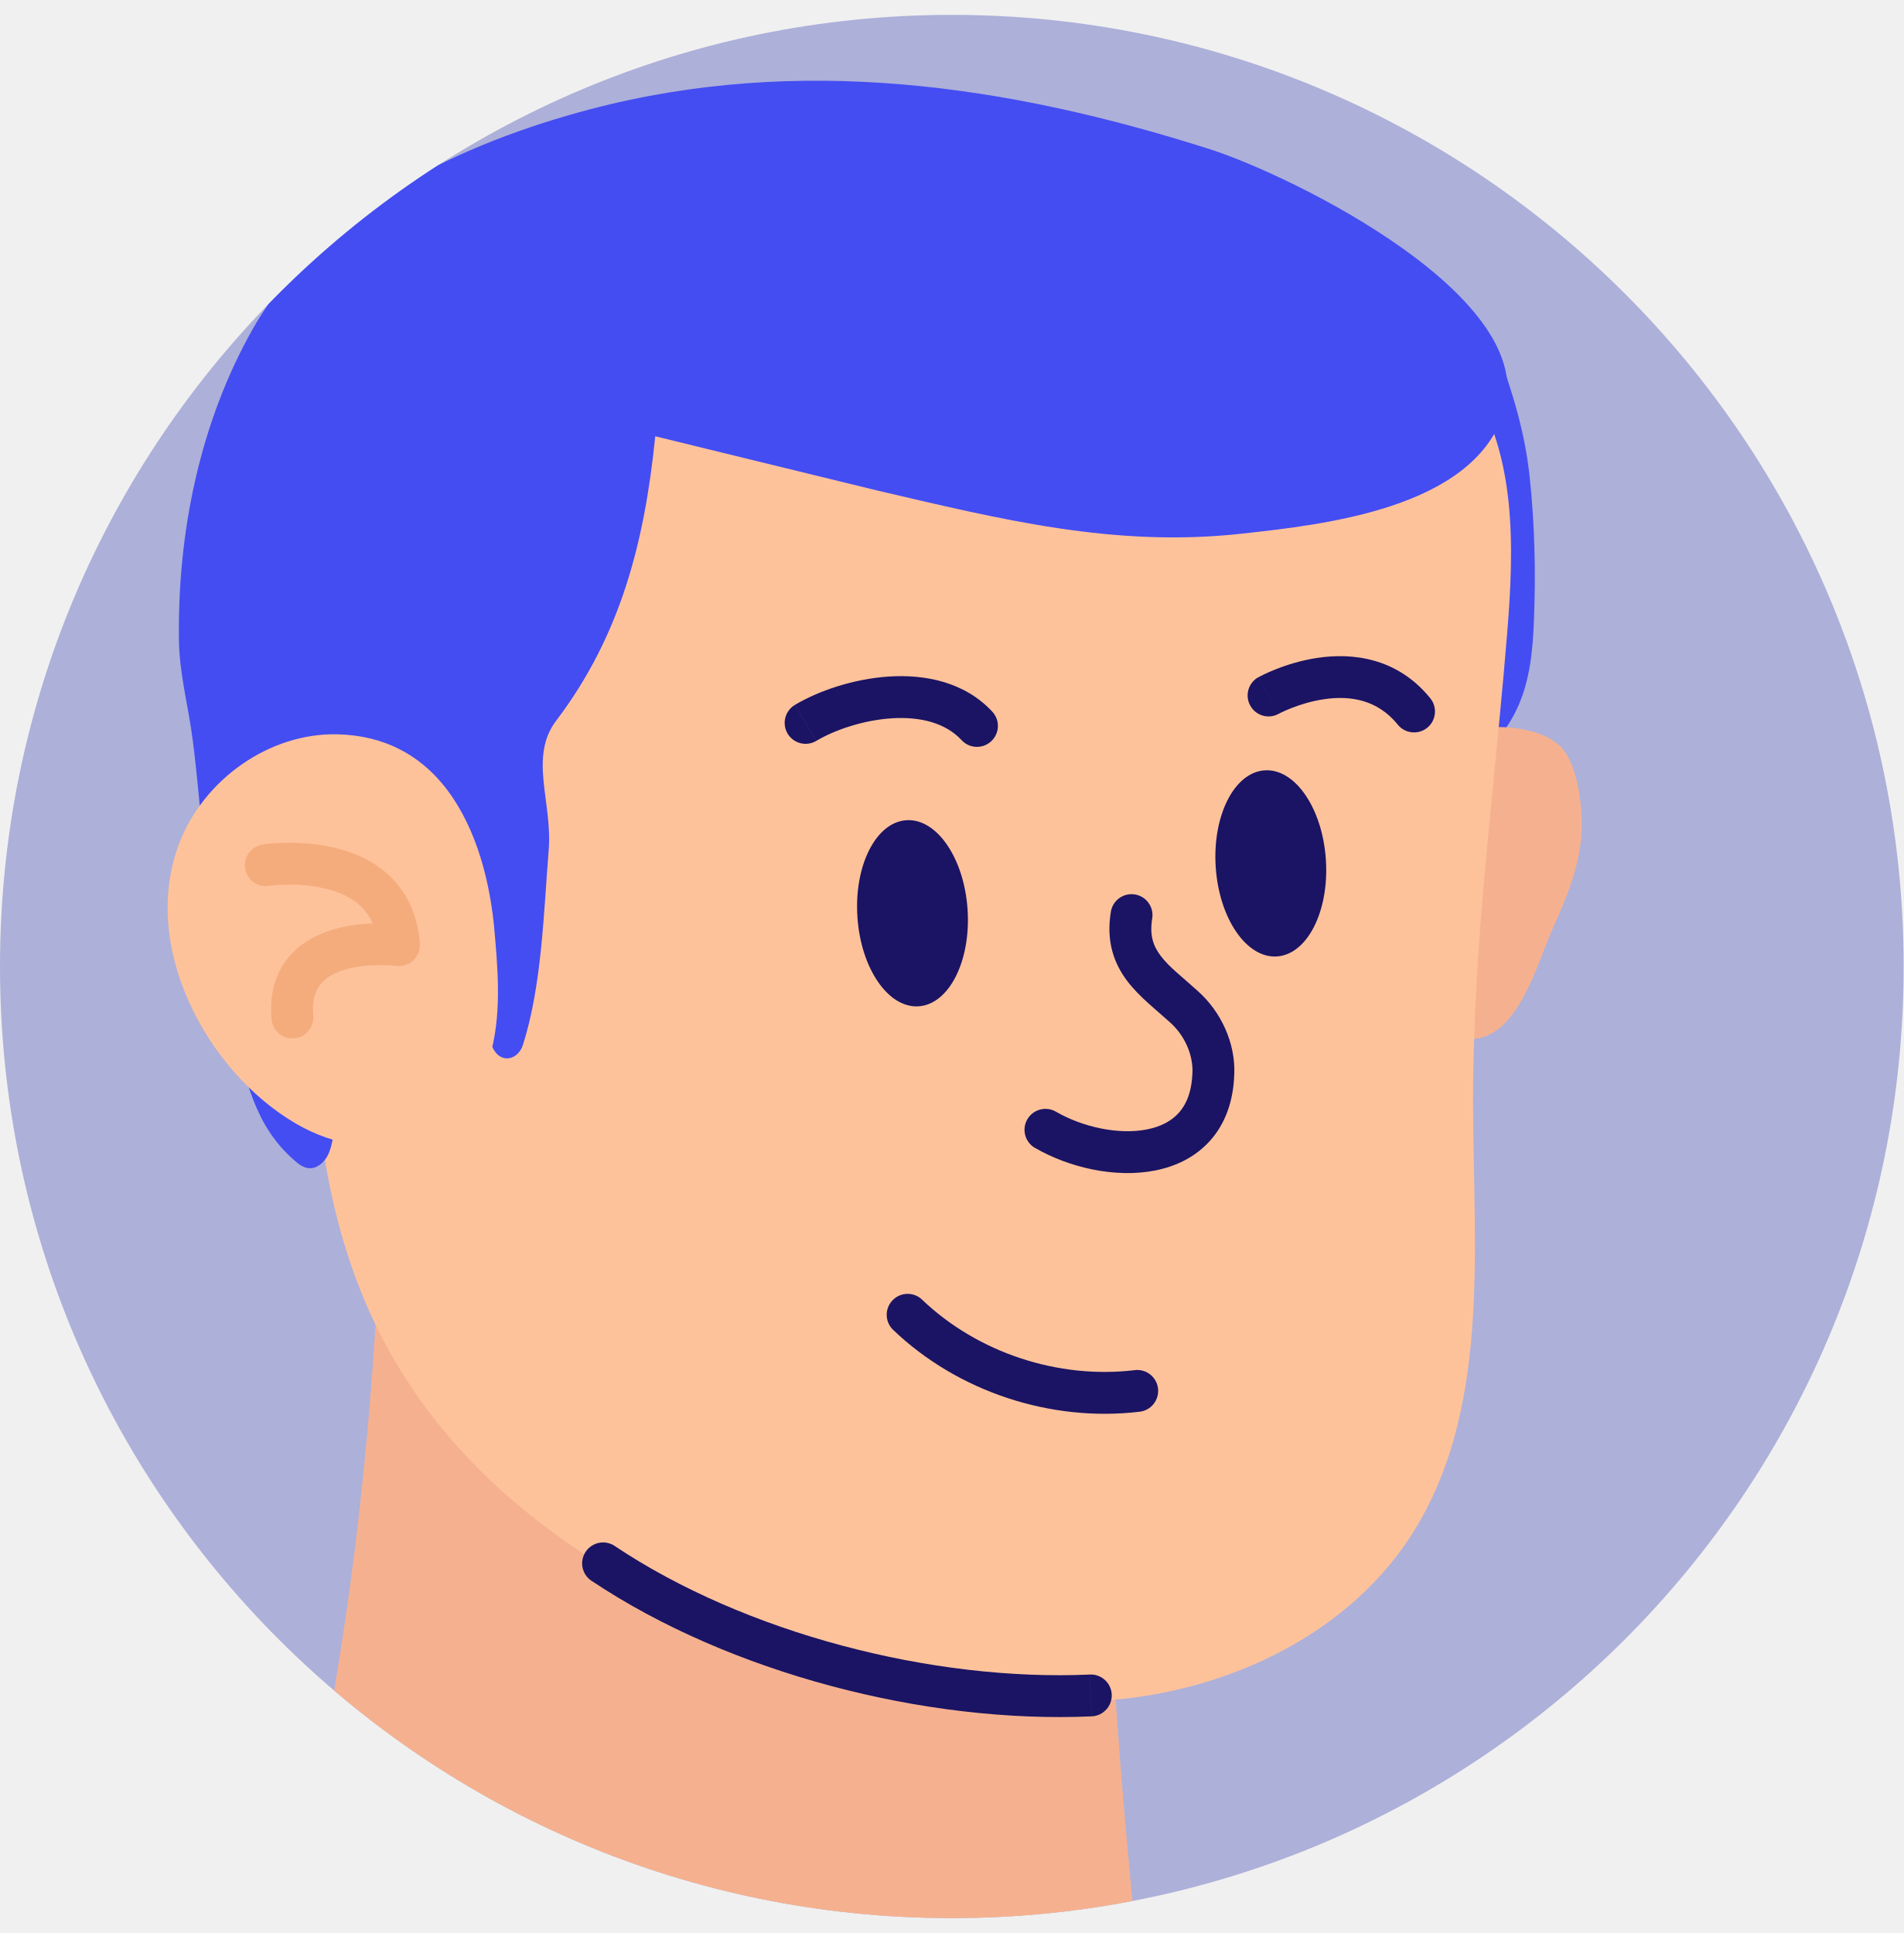
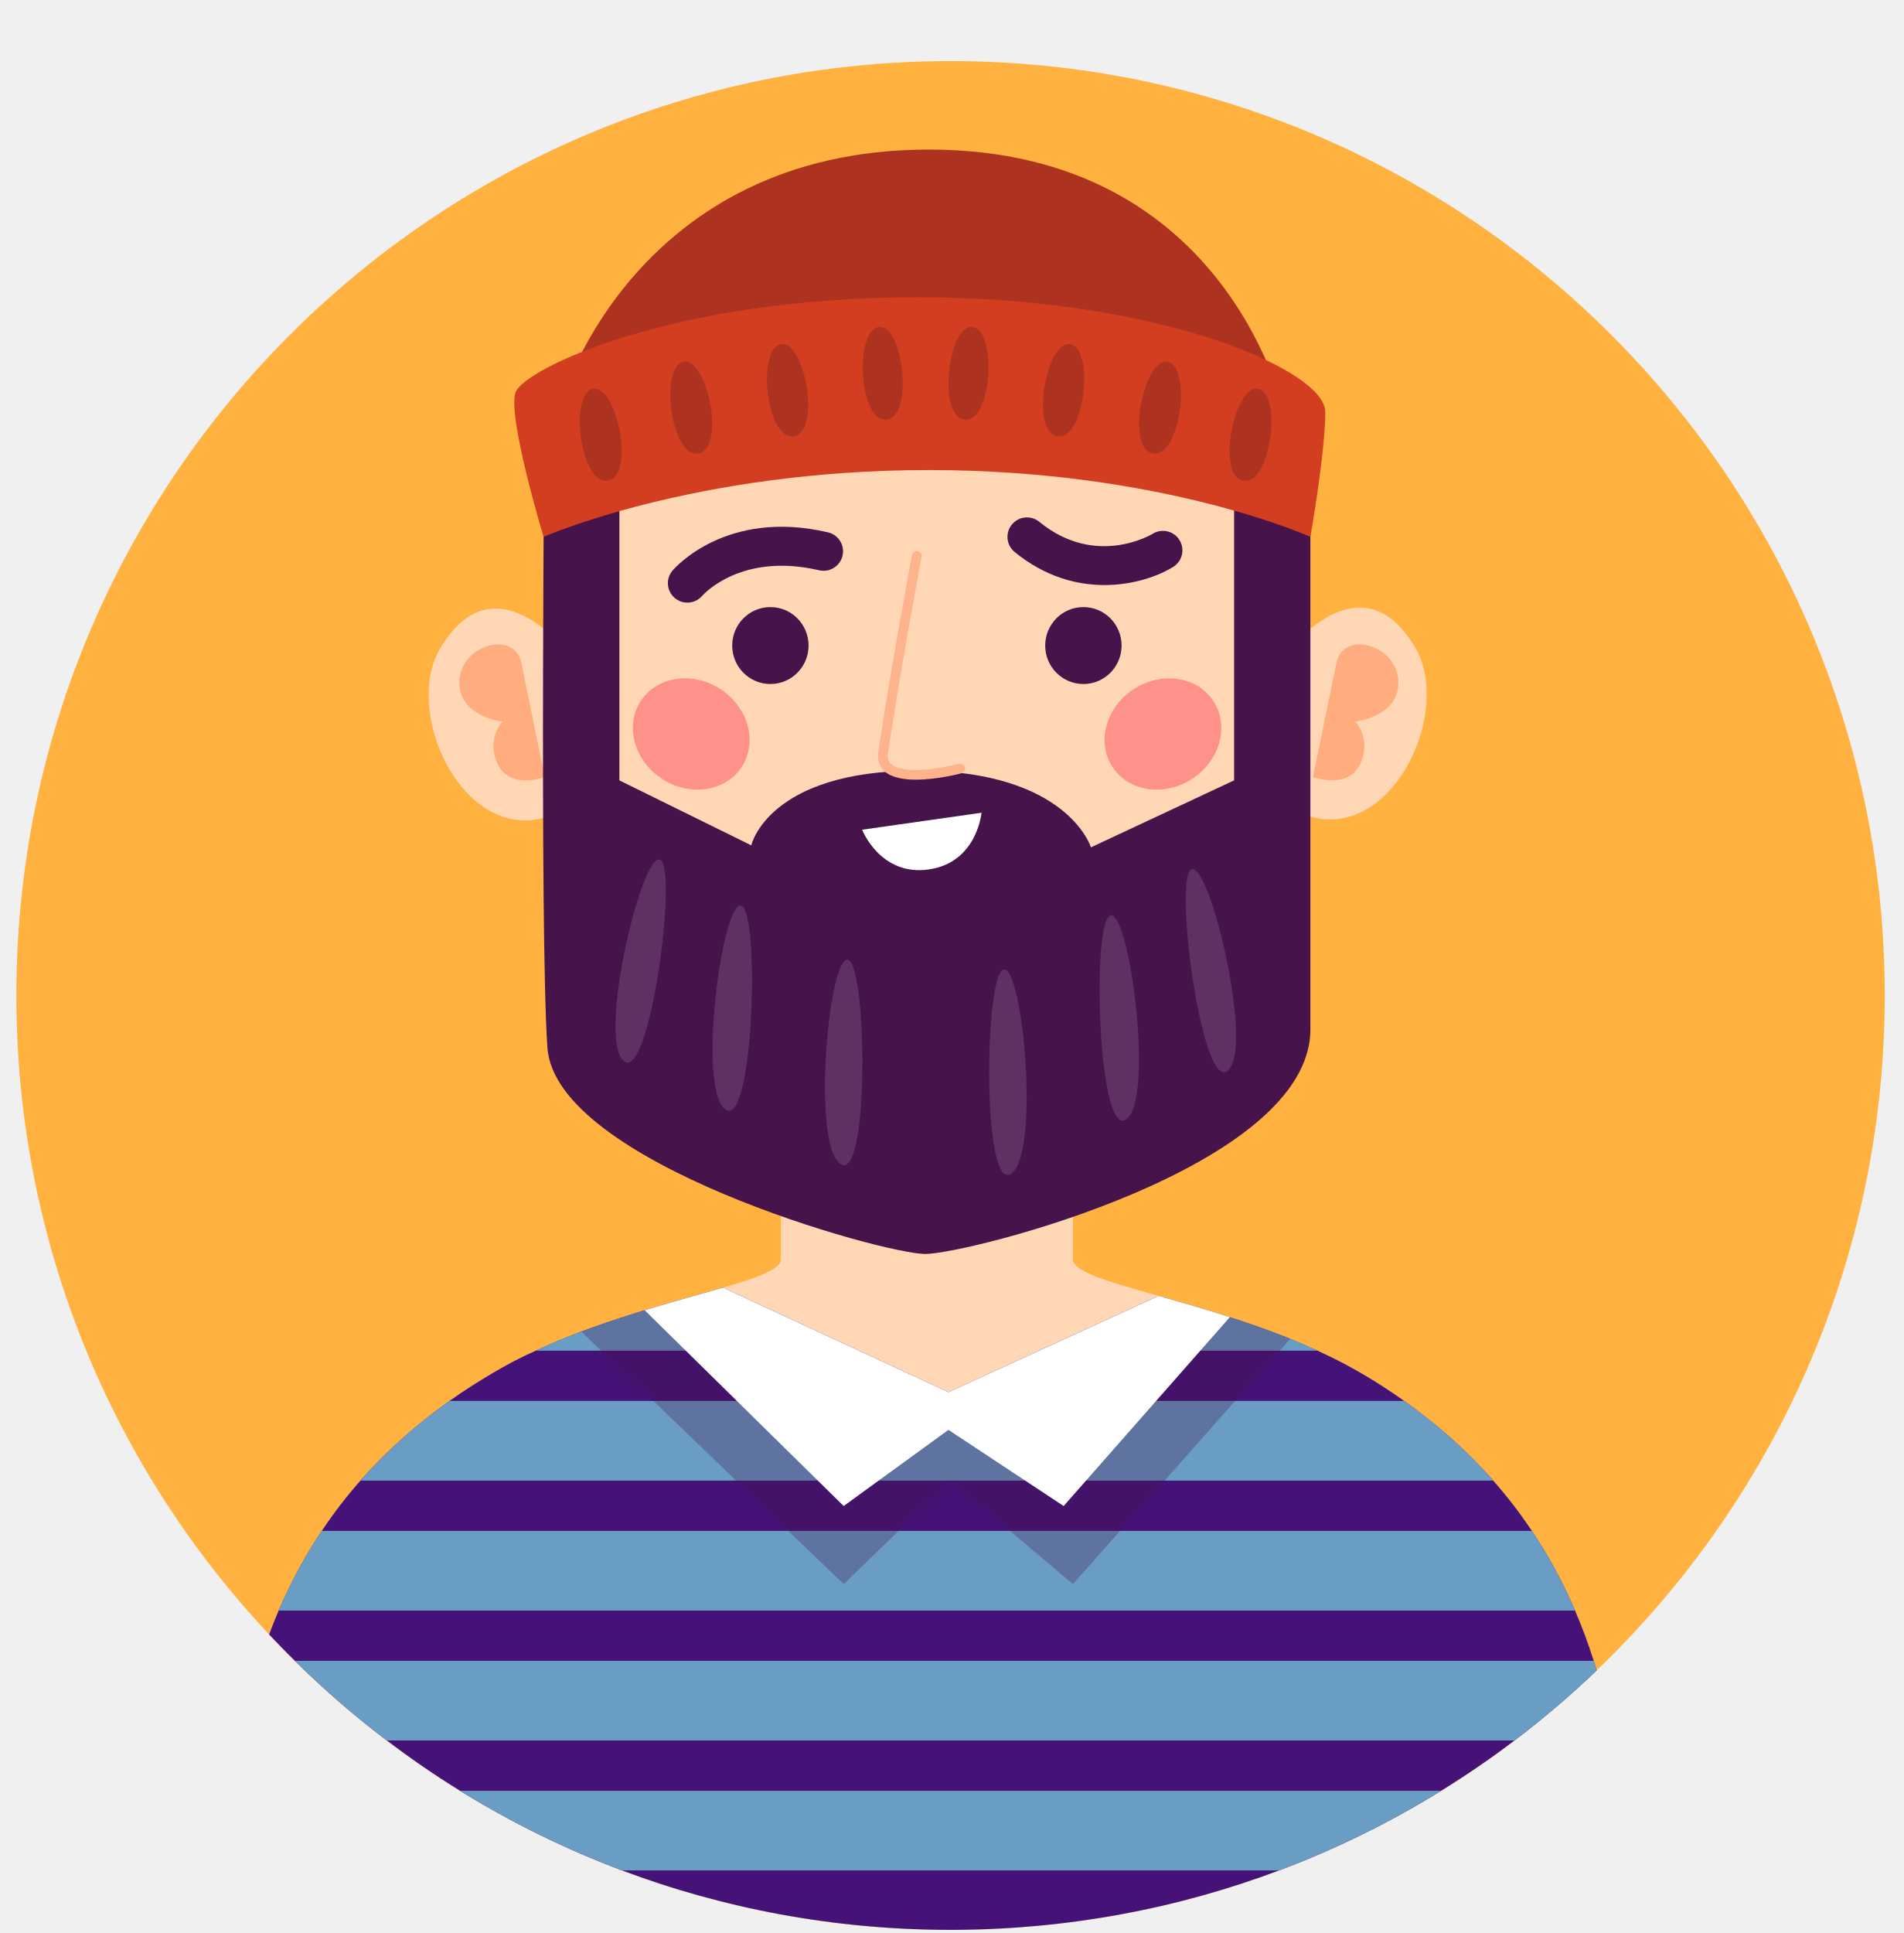
- <svg xmlns="http://www.w3.org/2000/svg" width="64" height="65" viewBox="0 0 64 65" fill="none">
-   <g clip-path="url(#clip0_77824_16412)">
-     <path d="M64 0.5H0V64.5H64V0.5Z" fill="#ADB0D9" />
-     <path d="M47.859 17.882C48.102 16.986 48.755 16.129 48.589 15.22C48.461 14.516 48.166 13.786 48.256 13.057C48.32 12.519 49.126 10.906 49.83 11.098C50.112 11.175 50.253 11.495 50.342 11.764C50.854 13.236 51.264 14.49 51.43 16.065C51.597 17.652 51.635 19.252 51.571 20.852C51.533 21.838 51.443 22.836 51.046 23.732C50.701 24.526 50.112 25.217 49.395 25.69C49.19 25.242 48.755 24.961 48.435 24.59C47.923 24.014 47.68 23.258 47.539 22.503C47.539 20.903 47.437 19.47 47.859 17.882Z" fill="#444DF2" />
-     <path d="M46.374 32.5C46.118 31.45 46.221 30.35 46.323 29.274C46.451 27.982 46.835 26.638 47.629 25.69C48.243 24.961 49.114 24.474 50.291 24.449C51.072 24.436 52.199 24.628 52.647 25.332C53.107 26.074 53.222 27.316 53.158 28.148C53.069 29.274 52.608 30.311 52.16 31.322C51.674 32.436 51.034 34.83 49.549 34.932C48 35.047 46.733 33.946 46.374 32.5Z" fill="#F5B18F" />
-     <path d="M38.131 64.5H9.651C9.754 64.065 9.856 63.63 9.959 63.194C11.994 54.465 12.787 46.004 12.903 36.852C20.109 39.514 27.687 38.375 35.123 38.26C37.888 38.222 36.967 41.358 36.992 44.289C37.031 47.95 37.171 51.598 37.389 55.233C37.568 58.331 37.824 61.428 38.131 64.5Z" fill="#F5B18F" />
-     <path d="M50.675 21.236C50.381 24.897 49.933 28.558 49.689 32.231C49.587 33.857 49.523 35.47 49.523 37.095C49.536 42.113 50.137 47.553 47.373 51.738C45.337 54.81 41.741 56.615 38.08 57.089C35.43 57.434 32.781 57.114 30.195 56.538C26.163 55.655 22.029 54.042 18.611 51.546C16.512 50.01 14.694 48.142 13.35 45.889C12.057 43.738 11.289 41.319 10.893 38.823C10.688 37.505 10.585 36.161 10.573 34.817C10.547 32.321 10.803 29.825 11.161 27.354C11.673 23.822 12.173 20.084 14.182 17.038C16.064 14.196 18.854 11.982 21.965 10.612C27.161 8.334 33.037 8.18 38.707 8.526C40.717 8.654 42.739 8.833 44.646 9.473C46.553 10.113 48.345 11.252 49.433 12.929C50.982 15.322 50.905 18.394 50.675 21.236Z" fill="#FEC29B" />
-     <path d="M30.883 33.839C31.906 33.772 32.643 32.317 32.53 30.588C32.416 28.86 31.495 27.513 30.472 27.581C29.449 27.648 28.712 29.103 28.826 30.831C28.939 32.56 29.86 33.906 30.883 33.839Z" fill="#1B1464" />
-     <path d="M42.929 32.162C43.952 32.095 44.69 30.64 44.576 28.911C44.463 27.183 43.541 25.836 42.519 25.904C41.496 25.971 40.758 27.426 40.872 29.155C40.985 30.883 41.907 32.23 42.929 32.162Z" fill="#1B1464" />
-     <path d="M27.446 24.912C28.05 24.552 29.014 24.216 29.982 24.154C30.954 24.093 31.795 24.313 32.329 24.889L33.362 23.932C32.425 22.921 31.082 22.673 29.892 22.749C28.696 22.825 27.516 23.232 26.725 23.703L27.446 24.912ZM32.329 24.889C32.594 25.175 33.039 25.191 33.324 24.926C33.609 24.661 33.626 24.216 33.361 23.932L32.329 24.889ZM26.724 23.704C26.39 23.904 26.281 24.335 26.479 24.669C26.679 25.003 27.11 25.112 27.445 24.913L26.724 23.704Z" fill="#1B1464" />
-     <path d="M42.65 23.386C42.991 24.002 42.99 24.002 42.99 24.002C42.99 24.002 42.991 24.002 42.993 24.001C42.995 24 43.002 23.996 43.011 23.992C43.027 23.983 43.055 23.969 43.092 23.951C43.167 23.915 43.278 23.865 43.417 23.81C43.7 23.699 44.087 23.575 44.516 23.512C45.373 23.386 46.3 23.512 46.994 24.368L48.087 23.481C46.963 22.096 45.445 21.954 44.312 22.119C43.746 22.202 43.251 22.362 42.902 22.501C42.725 22.57 42.582 22.635 42.482 22.684C42.431 22.708 42.391 22.729 42.363 22.744C42.349 22.752 42.337 22.758 42.328 22.762C42.324 22.764 42.321 22.766 42.318 22.768C42.317 22.77 42.315 22.77 42.314 22.771C42.314 22.771 42.313 22.771 42.313 22.772C42.309 22.771 42.308 22.771 42.65 23.386ZM46.993 24.368C47.237 24.67 47.681 24.716 47.983 24.472C48.285 24.227 48.331 23.783 48.087 23.481L46.993 24.368ZM42.308 22.771C41.967 22.959 41.844 23.388 42.034 23.728C42.222 24.069 42.651 24.192 42.991 24.002L42.308 22.771Z" fill="#1B1464" />
-     <path d="M30.029 44.721C32.205 46.801 35.333 47.829 38.317 47.471L38.149 46.073C35.578 46.382 32.869 45.489 31 43.703L30.029 44.721ZM38.317 47.471C38.703 47.425 38.978 47.074 38.932 46.688C38.886 46.301 38.535 46.026 38.149 46.072L38.317 47.471ZM31.002 43.703C30.72 43.434 30.274 43.444 30.006 43.726C29.737 44.007 29.747 44.453 30.029 44.721L31.002 43.703Z" fill="#1B1464" />
-     <path d="M50.547 13.902C49.485 17.089 44.557 17.639 41.741 17.946C37.453 18.42 33.639 17.46 29.517 16.5C28.979 16.372 22.029 14.67 22.029 14.67C21.671 18.228 20.864 21.377 18.701 24.231C17.767 25.46 18.586 26.996 18.445 28.609C18.279 30.67 18.215 33.178 17.575 35.15C17.498 35.406 17.255 35.623 16.986 35.585C16.614 35.534 16.499 35.086 16.358 34.74C16.038 33.934 15.13 33.204 14.234 33.588C13.389 33.959 12.966 35.278 12.531 36.007C12.122 36.698 11.482 37.287 11.251 38.055C11.175 38.311 11.149 38.58 11.034 38.823C10.918 39.066 10.688 39.284 10.419 39.284C10.227 39.284 10.048 39.156 9.907 39.028C8.512 37.825 8.282 36.238 7.808 34.599C7.271 32.679 7.053 30.695 6.861 28.724C6.746 27.444 6.643 26.151 6.477 24.871C6.336 23.758 6.029 22.657 6.016 21.53C5.965 17.895 6.72 14.209 8.499 11.06C10.829 6.964 15.578 4.801 19.84 3.674C26.855 1.831 33.856 2.842 40.678 5.018C43.431 5.902 51.853 10.023 50.547 13.902Z" fill="#444DF2" />
-     <path d="M40.282 33.336C39.719 32.824 39.319 32.533 39.021 32.14C38.778 31.818 38.642 31.463 38.737 30.886L37.347 30.658C37.185 31.642 37.44 32.382 37.897 32.988C38.3 33.521 38.911 33.992 39.335 34.378L40.282 33.336ZM41.498 36.106C41.53 35.05 41.047 34.023 40.279 33.333L39.338 34.38C39.825 34.817 40.109 35.454 40.091 36.062L41.498 36.106ZM34.797 38.6C35.931 39.257 37.493 39.627 38.838 39.359C39.524 39.224 40.186 38.914 40.685 38.355C41.189 37.79 41.471 37.032 41.496 36.103L40.089 36.063C40.069 36.721 39.879 37.143 39.633 37.418C39.383 37.698 39.022 37.888 38.562 37.978C37.616 38.167 36.4 37.903 35.498 37.381L34.797 38.6ZM38.737 30.886C38.8 30.502 38.54 30.14 38.156 30.077C37.772 30.014 37.41 30.274 37.347 30.658L38.737 30.886ZM39.808 33.857L39.335 34.378C39.336 34.379 39.337 34.38 39.338 34.38L39.808 33.857ZM40.794 36.084L40.09 36.062V36.063L40.794 36.084ZM35.501 37.382C35.164 37.187 34.734 37.303 34.538 37.639C34.344 37.976 34.459 38.406 34.796 38.602L35.501 37.382Z" fill="#1B1464" />
-     <path d="M14.861 26.343C14.042 25.37 12.902 24.73 11.341 24.692C9.05 24.641 6.848 26.215 6.029 28.353C4.698 31.796 6.925 36.007 9.933 37.774C12.608 39.348 15.744 38.426 16.525 35.316C16.87 33.934 16.73 32.474 16.602 31.066C16.422 29.364 15.91 27.598 14.861 26.343Z" fill="#FEC29B" />
-     <path d="M13.414 31.783C13.508 31.086 13.506 31.086 13.506 31.086C13.506 31.086 13.506 31.086 13.505 31.086H13.504C13.502 31.086 13.501 31.086 13.5 31.086C13.496 31.086 13.492 31.084 13.487 31.084C13.477 31.083 13.463 31.082 13.446 31.079C13.412 31.075 13.364 31.07 13.304 31.066C13.185 31.057 13.019 31.047 12.822 31.046C12.431 31.043 11.893 31.074 11.35 31.215C10.811 31.354 10.205 31.618 9.755 32.127C9.285 32.657 9.051 33.377 9.129 34.277L10.532 34.155C10.482 33.583 10.632 33.262 10.809 33.061C11.007 32.838 11.314 32.678 11.703 32.578C12.087 32.478 12.493 32.453 12.815 32.454C12.974 32.455 13.104 32.463 13.195 32.469C13.24 32.473 13.275 32.476 13.296 32.478C13.308 32.48 13.316 32.481 13.319 32.481C13.322 32.481 13.323 32.481 13.323 32.481C13.321 32.481 13.321 32.481 13.414 31.783ZM8.934 29.095C9.039 29.791 9.039 29.791 9.039 29.791C9.039 29.791 9.042 29.791 9.044 29.79C9.049 29.789 9.058 29.789 9.07 29.786C9.094 29.784 9.133 29.779 9.184 29.774C9.285 29.763 9.433 29.753 9.614 29.749C9.977 29.742 10.451 29.765 10.918 29.875C11.388 29.985 11.812 30.174 12.124 30.469C12.421 30.75 12.662 31.168 12.714 31.834L14.118 31.727C14.041 30.731 13.659 29.98 13.092 29.445C12.54 28.924 11.859 28.648 11.242 28.503C10.621 28.357 10.022 28.331 9.587 28.34C9.367 28.344 9.184 28.358 9.053 28.369C8.988 28.376 8.935 28.382 8.898 28.386C8.879 28.389 8.865 28.39 8.854 28.392C8.848 28.394 8.843 28.394 8.839 28.394C8.838 28.394 8.836 28.394 8.836 28.395H8.834C8.834 28.395 8.834 28.395 8.833 28.395C8.829 28.399 8.829 28.399 8.934 29.095ZM9.129 34.277C9.162 34.664 9.504 34.951 9.892 34.917C10.28 34.883 10.566 34.542 10.532 34.154L9.129 34.277ZM13.414 31.783L13.321 32.481C13.531 32.509 13.743 32.44 13.898 32.294C14.053 32.148 14.132 31.941 14.116 31.728L13.414 31.783ZM8.829 28.399C8.445 28.458 8.18 28.816 8.239 29.2C8.298 29.584 8.656 29.849 9.04 29.79L8.829 28.399Z" fill="#F4AC7D" />
-     <path d="M36.64 56.309C31.338 56.546 25.051 54.917 20.666 51.986L19.884 53.155C24.535 56.266 31.124 57.964 36.703 57.715L36.64 56.309ZM20.667 51.986C20.343 51.769 19.907 51.856 19.69 52.18C19.474 52.504 19.561 52.94 19.885 53.157L20.667 51.986ZM36.704 57.715C37.092 57.697 37.393 57.368 37.376 56.98C37.359 56.592 37.029 56.291 36.641 56.308L36.704 57.715Z" fill="#1B1464" />
+ <svg xmlns="http://www.w3.org/2000/svg" width="100%" height="100%" viewBox="0 0 1113 1130" version="1.1" xml:space="preserve" style="fill-rule:evenodd;clip-rule:evenodd;stroke-linejoin:round;stroke-miterlimit:2;">
+   <g>
+     <path d="M1102.02,581.908c-0,155.114 -64.631,295.08 -168.438,394.56c-97.772,93.615 -230.279,151.298 -376.281,151.697l-2.677,-0c-156.708,-0.342 -297.927,-66.681 -397.293,-172.709c-91.679,-97.715 -147.768,-229.083 -147.768,-373.548c0,-301.628 244.572,-546.2 546.257,-546.2c301.685,0 546.2,244.572 546.2,546.2Z" style="fill:#ffb240;fill-rule:nonzero;" />
+     <g>
+       <g>
+         <path d="M933.577,976.468c-97.772,93.615 -230.279,151.298 -376.281,151.697l-2.677,-0c-156.708,-0.342 -297.927,-66.681 -397.293,-172.709c28.927,-77.728 81.372,-124.136 132.45,-153.804c5.808,-3.416 11.844,-6.605 17.994,-9.566c7.517,-3.645 15.204,-7.004 22.891,-10.079c12.585,-5.068 25.283,-9.453 37.469,-13.325c20.329,-6.435 39.405,-11.503 54.552,-15.944c20.499,-5.922 33.881,-10.819 33.881,-16.571l-0,-192.582l170.773,0l-0,192.582c-0,7.232 20.727,13.097 50.167,21.411c16.229,4.612 35.077,9.965 54.551,16.741c9.966,3.417 20.158,7.289 30.18,11.617c8.371,3.587 16.685,7.516 24.771,11.844c4.384,2.335 8.712,4.783 12.983,7.346c53.583,32.514 107.679,83.991 133.589,171.342Z" style="fill:#ffd7b5;fill-rule:nonzero;" />
+       </g>
+       <path d="M933.577,976.468c-15.204,14.577 -31.262,28.244 -48.06,40.999c-13.781,10.478 -28.13,20.272 -42.879,29.383c-29.838,18.449 -61.555,34.109 -94.81,46.579c-59.278,22.322 -123.51,34.508 -190.532,34.736l-2.677,-0c-67.193,-0.171 -131.482,-12.414 -190.874,-34.736c-33.254,-12.527 -64.972,-28.13 -94.753,-46.579c-14.748,-9.111 -28.984,-18.905 -42.765,-29.383c-18.962,-14.293 -36.899,-29.895 -53.811,-46.579c-5.125,-5.011 -10.136,-10.193 -15.09,-15.432c1.765,-4.783 3.644,-9.396 5.581,-13.951c7.345,-17.083 15.83,-32.572 25.225,-46.58c7.061,-10.591 14.635,-20.385 22.607,-29.383c16.229,-18.449 33.938,-33.71 52.046,-46.579c8.94,-6.378 17.994,-12.072 26.991,-17.311c5.808,-3.416 11.844,-6.605 17.994,-9.566c1.822,-0.854 3.645,-1.709 5.467,-2.506c5.751,-2.733 11.559,-5.239 17.424,-7.573c3.075,-1.253 6.15,-2.449 9.225,-3.588c9.51,-3.587 19.019,-6.833 28.244,-9.737c2.961,-0.968 5.922,-1.879 8.826,-2.733c16.969,-5.182 32.8,-9.396 45.726,-13.211l79.549,36.842l52.331,24.258l53.014,-24.258l69.927,-32.002c12.584,3.587 26.763,7.63 41.568,12.414c4.271,1.366 8.599,2.79 12.983,4.327c7.346,2.506 14.863,5.296 22.322,8.314c2.62,1.082 5.239,2.164 7.858,3.303c2.734,1.196 5.467,2.391 8.2,3.644c5.581,2.563 11.161,5.296 16.571,8.2c4.384,2.335 8.712,4.783 12.983,7.346c7.061,4.27 14.122,8.883 21.069,13.837c18.108,12.812 35.817,28.13 52.046,46.579c7.972,8.998 15.545,18.792 22.606,29.383c9.396,14.008 17.938,29.497 25.226,46.58c4.043,9.282 7.688,19.076 10.933,29.383c0.57,1.822 1.139,3.701 1.709,5.58Z" style="fill:#451378;fill-rule:nonzero;" />
+       <path d="M842.638,1046.85c-29.838,18.449 -61.555,34.109 -94.81,46.579l-384.083,0c-33.254,-12.527 -64.972,-28.13 -94.753,-46.579l573.646,-0Z" style="fill:#6a9dc4;fill-rule:nonzero;" />
+       <path d="M933.577,976.468c-15.204,14.577 -31.262,28.244 -48.06,40.999l-659.29,0c-18.962,-14.293 -36.899,-29.895 -53.811,-46.579l759.452,-0c0.57,1.822 1.139,3.701 1.709,5.58Z" style="fill:#6a9dc4;fill-rule:nonzero;" />
+       <path d="M920.935,941.505l-758.028,-0c7.345,-17.083 15.83,-32.572 25.225,-46.58l707.577,0c9.396,14.008 17.938,29.497 25.226,46.58Z" style="fill:#6a9dc4;fill-rule:nonzero;" />
+       <path d="M873.109,865.542l-662.37,0c16.229,-18.449 33.938,-33.71 52.046,-46.579l558.272,-0c18.108,12.812 35.817,28.13 52.052,46.579Z" style="fill:#6a9dc4;fill-rule:nonzero;" />
+       <path d="M422.682,752.738l79.549,36.842l-188.994,0c5.751,-2.733 11.559,-5.239 17.424,-7.573c12.585,-5.068 25.283,-9.453 37.469,-13.325c2.961,-0.968 5.922,-1.879 8.826,-2.733c16.969,-5.182 32.8,-9.396 45.726,-13.211Z" style="fill:#6a9dc4;fill-rule:nonzero;" />
+       <path d="M770.434,789.58l-162.858,0l69.927,-32.002c12.584,3.587 26.763,7.63 41.568,12.414c4.271,1.366 8.599,2.79 12.983,4.327c9.966,3.417 20.158,7.289 30.18,11.617c2.734,1.196 5.467,2.391 8.2,3.644Z" style="fill:#6a9dc4;fill-rule:nonzero;" />
+       <path d="M754.376,782.633l-127.04,143.44l-71.521,-60.531l-62.524,60.531l-153.405,-147.654c9.51,-3.587 19.019,-6.833 28.244,-9.737c2.961,-0.968 5.922,-1.879 8.826,-2.733c16.969,-5.182 32.8,-9.396 45.726,-13.211l79.549,36.842l52.331,24.258l53.014,-24.258l69.927,-32.002c12.584,3.587 26.763,7.63 41.568,12.414c4.271,1.366 8.599,2.79 12.983,4.327c7.346,2.506 14.863,5.296 22.322,8.314Z" style="fill:#46134b;fill-opacity:0.3;fill-rule:nonzero;" />
+       <path d="M627.336,577.296l-0,108.761c-19.361,15.09 -45.441,28.643 -77.956,30.75c-47.376,3.018 -76.93,-16.912 -92.817,-33.084l-0,-96.918l166.844,-15.602l3.929,6.093Z" style="fill:#ffc6a6;fill-rule:nonzero;" />
+       <path d="M332.336,243.973c-0,-0 -41.096,215.171 18.301,318.392c29.696,51.614 113.403,106.615 191.255,108.067c77.853,1.458 149.847,-50.634 187.133,-95.921c74.573,-90.574 18.478,-330.538 18.478,-330.538c0,-0 -166.792,-118.727 -415.167,-0Z" style="fill:#ffd7b5;fill-rule:nonzero;" />
+       <g>
+         <path d="M747.902,386.775c-0,-0 46.141,-65.354 79.726,-7.989c23.871,40.765 -20.796,128.936 -77.545,90.967l-2.181,-82.978Z" style="fill:#ffd7b5;fill-rule:nonzero;" />
+       </g>
+       <path d="M781.43,387.453l-13.689,66.754c-0,0 19.879,7.67 27.281,-7.135c7.403,-14.805 -2.551,-25.248 -2.551,-25.248c0,-0 26.245,-2.882 25.135,-23.985c-1.116,-21.097 -32.241,-29.565 -36.176,-10.386Z" style="fill:#ffac7e;fill-rule:nonzero;" />
+       <g>
+         <path d="M336.919,387.339c0,-0 -46.141,-65.354 -79.726,-7.989c-23.87,40.765 20.796,128.936 77.546,90.966l2.18,-82.977Z" style="fill:#ffd7b5;fill-rule:nonzero;" />
+       </g>
+       <path d="M304.803,387.453l13.69,66.754c-0,0 -19.879,7.67 -27.282,-7.135c-7.403,-14.805 2.551,-25.248 2.551,-25.248c0,-0 -26.245,-2.882 -25.135,-23.985c1.122,-21.097 32.242,-29.565 36.176,-10.386Z" style="fill:#ffac7e;fill-rule:nonzero;" />
+       <path d="M318.476,227.835c-0,-0 -3.075,317.47 1.6,384.629c4.675,67.159 196.226,120.577 220.911,120.577c24.685,0 225.199,-50.366 225.199,-131.26l0,-373.946l-44.603,-0l-0,228.359l-83.707,39.155c-0,-0 -13.592,-44.849 -101.262,-44.849c-87.67,0 -97.339,43.676 -97.339,43.676l-77.118,-37.982l-0,-234.463l-43.681,6.104Z" style="fill:#46134b;fill-rule:nonzero;" />
+       <g>
+         <g>
+           <path d="M472.775,377.379c-0,12.42 -10,22.487 -22.328,22.487c-12.328,0 -22.327,-10.067 -22.327,-22.487c-0,-12.419 9.993,-22.487 22.327,-22.487c12.334,-0.005 22.328,10.068 22.328,22.487Z" style="fill:#46134b;fill-rule:nonzero;" />
+           <path d="M655.79,377.379c0,12.42 -9.993,22.487 -22.327,22.487c-12.328,0 -22.328,-10.067 -22.328,-22.487c0,-12.419 9.994,-22.487 22.328,-22.487c12.328,-0.005 22.327,10.068 22.327,22.487Z" style="fill:#46134b;fill-rule:nonzero;" />
+         </g>
+       </g>
+       <path d="M433.677,448.342c-9.446,14.469 -30.316,17.578 -46.613,6.941c-16.297,-10.637 -21.844,-30.994 -12.397,-45.463c9.447,-14.469 30.317,-17.579 46.614,-6.942c16.297,10.637 21.849,30.995 12.396,45.464Z" style="fill:#ff918b;fill-rule:nonzero;" />
+       <path d="M650.46,448.342c9.447,14.469 30.317,17.578 46.614,6.941c16.297,-10.637 21.849,-30.994 12.397,-45.463c-9.447,-14.469 -30.317,-17.579 -46.614,-6.942c-16.297,10.637 -21.843,30.995 -12.397,45.464Z" style="fill:#ff918b;fill-rule:nonzero;" />
+       <path d="M401.892,352.279c-2.625,-0 -5.256,-0.894 -7.392,-2.728c-4.743,-4.071 -5.346,-11.161 -1.321,-15.938c1.253,-1.487 31.41,-36.29 90.944,-22.419c6.128,1.424 9.937,7.551 8.508,13.672c-1.429,6.127 -7.568,9.943 -13.672,8.508c-45.435,-10.592 -67.512,13.945 -68.429,14.993c-2.261,2.579 -5.444,3.912 -8.638,3.912Z" style="fill:#46134b;fill-rule:nonzero;" />
+       <path d="M645.78,342.012c-16.263,-0 -34.821,-4.846 -52.536,-19.349c-4.863,-3.987 -5.581,-11.161 -1.595,-16.024c3.992,-4.863 11.167,-5.575 16.03,-1.595c33.13,27.122 65.935,7.215 66.265,7.01c5.341,-3.331 12.362,-1.703 15.688,3.633c3.331,5.341 1.702,12.362 -3.633,15.688c-8.303,5.176 -22.971,10.637 -40.219,10.637Z" style="fill:#46134b;fill-rule:nonzero;" />
+       <path d="M504.088,485.036l69.812,-9.925c0,0 -2.568,29.138 -30.897,33.164c-28.329,4.026 -38.915,-23.239 -38.915,-23.239Z" style="fill:#fff;fill-rule:nonzero;" />
+     </g>
+     <path d="M385.948,502.575c-10.683,-4.578 -36.632,103.79 -21.371,117.525c15.266,13.735 32.053,-112.947 21.371,-117.525Z" style="fill:#5e3162;fill-rule:nonzero;" />
+     <path d="M433.416,529.492c-11.093,-3.474 -25.944,106.962 -9.368,119.085c16.577,12.118 20.46,-115.612 9.368,-119.085Z" style="fill:#5e3162;fill-rule:nonzero;" />
+     <path d="M495.842,561.067c-11.223,-3.012 -21.507,107.942 -4.447,119.37c17.06,11.423 15.677,-116.358 4.447,-119.37Z" style="fill:#5e3162;fill-rule:nonzero;" />
+     <path d="M696.67,508.269c10.682,-4.578 36.632,103.791 21.371,117.525c-15.267,13.735 -32.054,-112.947 -21.371,-117.525Z" style="fill:#5e3162;fill-rule:nonzero;" />
+     <path d="M649.202,535.186c11.093,-3.473 25.943,106.962 9.367,119.086c-16.576,12.117 -20.46,-115.612 -9.367,-119.086Z" style="fill:#5e3162;fill-rule:nonzero;" />
+     <path d="M586.775,566.761c11.224,-3.012 21.508,107.942 4.447,119.37c-17.06,11.429 -15.676,-116.358 -4.447,-119.37Z" style="fill:#5e3162;fill-rule:nonzero;" />
+     <path d="M535.538,455.784c-7.244,0 -14.196,-1.184 -18.296,-4.862c-2.158,-1.931 -4.544,-5.478 -3.667,-11.401c6.85,-46.306 19.508,-114.33 19.634,-115.014c0.284,-1.543 1.742,-2.551 3.319,-2.277c1.544,0.29 2.563,1.776 2.278,3.32c-0.125,0.677 -12.767,68.599 -19.6,114.803c-0.546,3.707 0.786,5.387 1.834,6.326c7.26,6.503 31.142,2.101 39.735,-0.148c1.52,-0.393 3.075,0.518 3.473,2.033c0.399,1.52 -0.512,3.075 -2.033,3.474c-2.146,0.569 -14.799,3.746 -26.677,3.746Z" style="fill:#ffb38d;fill-rule:nonzero;" />
+     <path d="M328.822,232.692c0,0 42.873,-145.262 214.289,-145.262c177.02,-0 208.395,156.389 208.395,156.389l-422.684,-11.127Z" style="fill:#ad3320;fill-rule:nonzero;" />
+     <path d="M317.843,313.848c0,-0 88.177,-39.063 225.268,-39.063c137.091,-0 223.075,39.063 223.075,39.063c0,-0 8.695,-49.165 8.695,-73.15c0,-23.984 -95.846,-66.908 -238.546,-66.908c-142.7,0 -229.806,41.66 -234.857,55.543c-5.04,13.894 16.365,84.515 16.365,84.515Z" style="fill:#d43e20;fill-rule:nonzero;" />
+     <path d="M355.768,280.906c16.001,-3.639 4.362,-57.496 -9.453,-53.475c-13.82,4.014 -6.548,57.108 9.453,53.475Z" style="fill:#ad3320;fill-rule:nonzero;" />
+     <path d="M408.685,265.025c16.001,-3.639 4.362,-57.496 -9.453,-53.482c-13.82,4.026 -6.548,57.12 9.453,53.482Z" style="fill:#ad3320;fill-rule:nonzero;" />
+     <path d="M464.376,254.946c16.086,-3.24 5.779,-57.371 -8.138,-53.692c-13.911,3.678 -7.943,56.937 8.138,53.692Z" style="fill:#ad3320;fill-rule:nonzero;" />
+     <path d="M518.597,245.254c16.24,-2.335 8.986,-56.961 -5.114,-54.068c-14.099,2.893 -11.132,56.403 5.114,54.068Z" style="fill:#ad3320;fill-rule:nonzero;" />
+     <path d="M726.651,280.906c-16.002,-3.639 -4.362,-57.496 9.458,-53.475c13.82,4.014 6.543,57.108 -9.458,53.475Z" style="fill:#ad3320;fill-rule:nonzero;" />
+     <path d="M673.733,265.025c-16.001,-3.639 -4.362,-57.496 9.453,-53.482c13.826,4.026 6.548,57.12 -9.453,53.482Z" style="fill:#ad3320;fill-rule:nonzero;" />
+     <path d="M618.043,254.946c-16.087,-3.24 -5.78,-57.371 8.137,-53.692c13.911,3.678 7.949,56.937 -8.137,53.692Z" style="fill:#ad3320;fill-rule:nonzero;" />
+     <path d="M563.827,245.254c-16.24,-2.335 -8.986,-56.961 5.113,-54.068c14.1,2.893 11.127,56.403 -5.113,54.068Z" style="fill:#ad3320;fill-rule:nonzero;" />
+     <path d="M719.071,769.992l-97.145,110.413l-67.364,-44.53l-61.271,44.53l-116.335,-114.456c16.969,-5.182 32.8,-9.396 45.726,-13.211l131.88,61.1l122.941,-56.26c12.584,3.587 26.763,7.63 41.568,12.414Z" style="fill:#fff;fill-rule:nonzero;" />
  </g>
-   <defs>
-     <clipPath id="clip0_77824_16412">
-       <rect y="0.5" width="64" height="64" rx="32" fill="white" />
-     </clipPath>
-   </defs>
</svg>
